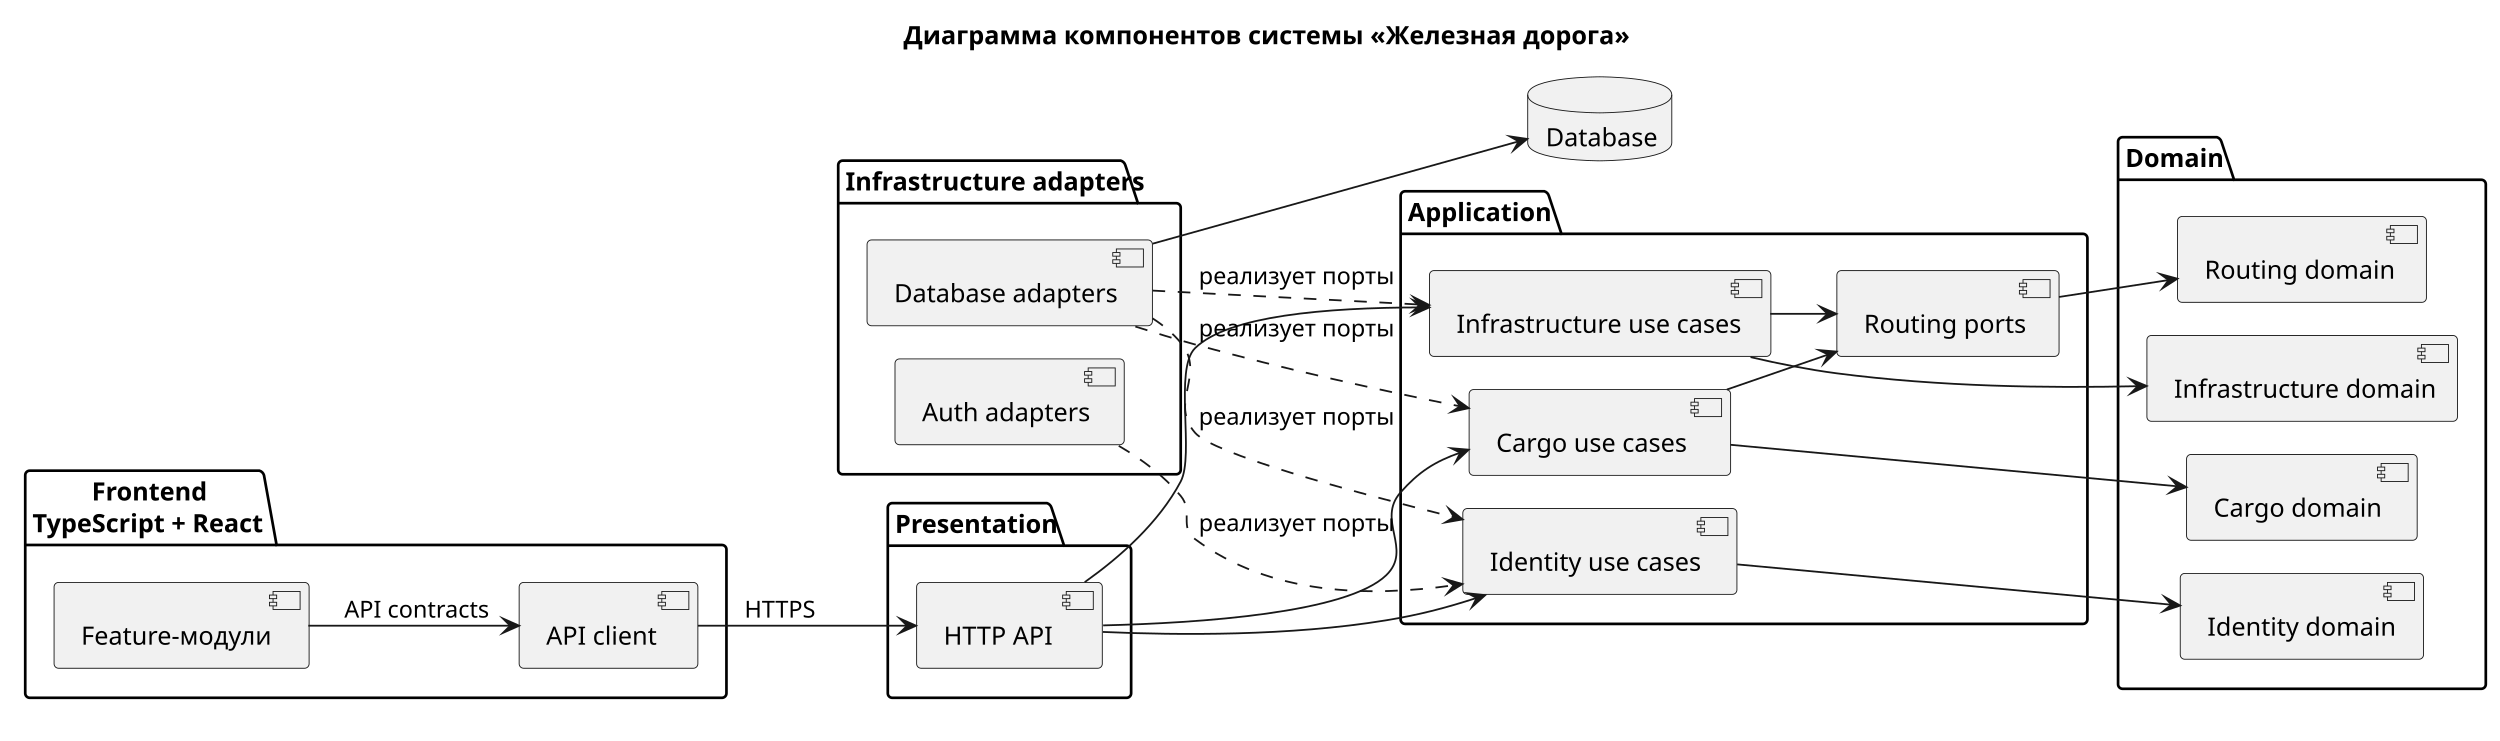
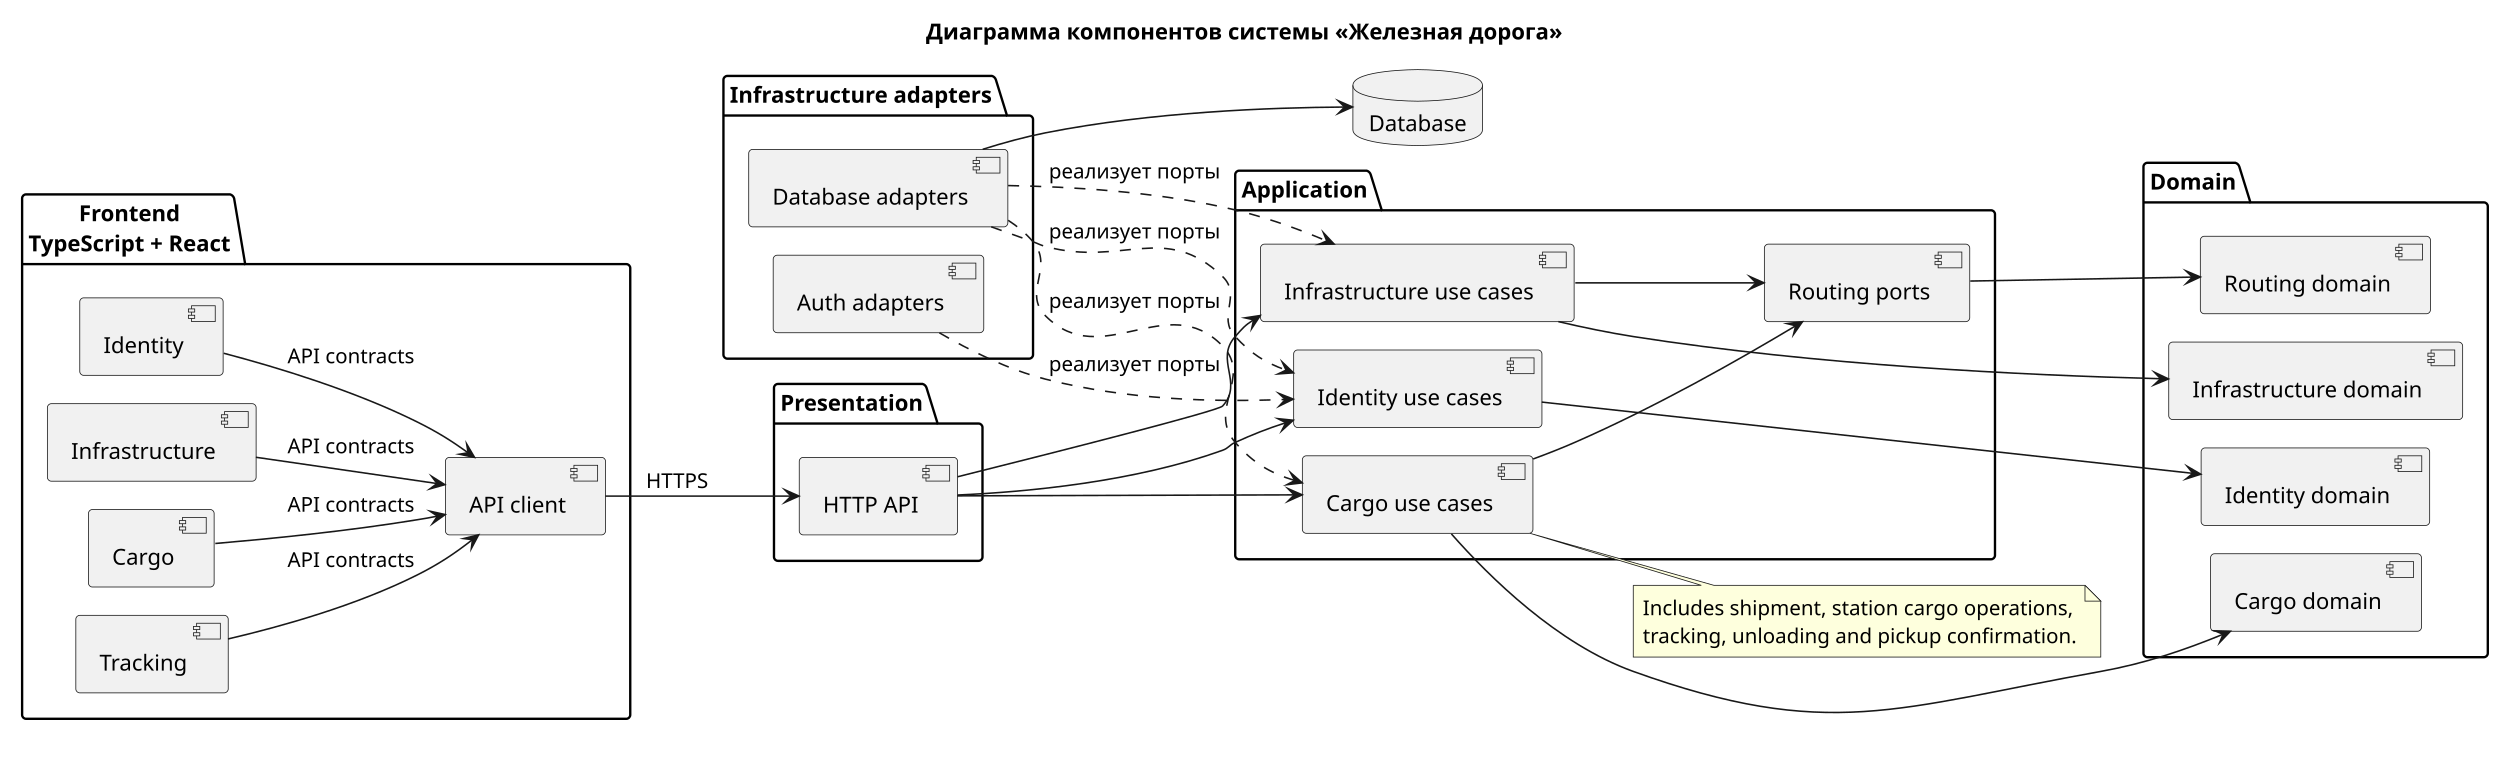
- <svg xmlns="http://www.w3.org/2000/svg" version="1.1" data-diagram-type="DESCRIPTION" style="width:2167px;height:642px;background:#FFFFFF;" width="2167.188px" height="642.188px" viewBox="0 0 2167 642" zoomAndPan="magnify" preserveAspectRatio="none" contentStyleType="text/css">
+ <svg xmlns="http://www.w3.org/2000/svg" version="1.1" data-diagram-type="DESCRIPTION" style="width:2473px;height:748px;background:#FFFFFF;" width="2473.438px" height="748.438px" viewBox="0 0 2473 748" zoomAndPan="magnify" preserveAspectRatio="none" contentStyleType="text/css">
  <defs />
  <g font-family="sans-serif" lengthAdjust="spacing">
    <g class="title" data-source-line="1">
-       <text x="783.138" y="38.333" fill="#000" font-size="21.875" textLength="589.973" font-weight="700">Диаграмма компонентов системы «Железная дорога»</text>
+       <text x="916.022" y="39.009" fill="#000" font-size="21.875" textLength="630.457" font-weight="700">Диаграмма компонентов системы «Железная дорога»</text>
    </g>
    <g class="cluster" data-qualified-name="Frontend.nTypeScript . React" id="ent0001" data-source-line="10">
-       <path d="M25.781,407.983 L224.902,407.983 A5.859,5.859 0 0 1 228.809,411.89 L239.746,472.388 L625.781,472.388 A3.906,3.906 0 0 1 629.688,476.294 L629.688,600.952 A3.906,3.906 0 0 1 625.781,604.858 L25.781,604.858 A3.906,3.906 0 0 1 21.875,600.952 L21.875,411.89 A3.906,3.906 0 0 1 25.781,407.983" style="stroke:#000;stroke-width:2.344;" fill="none" />
-       <line x1="21.875" y1="472.388" x2="239.746" y2="472.388" style="stroke:#000;stroke-width:2.344;" />
-       <text x="79.517" y="433.817" fill="#000" font-size="21.875" textLength="94.774" font-weight="700">Frontend</text>
-       <text x="28.125" y="461.331" fill="#000" font-size="21.875" textLength="197.559" font-weight="700">TypeScript + React</text>
-     </g>
-     <g class="cluster" data-qualified-name="Presentation" id="ent0004" data-source-line="15">
-       <path d="M773.438,436.108 L907.5,436.108 A5.859,5.859 0 0 1 911.406,440.015 L922.343,472.998 L976.563,472.998 A3.906,3.906 0 0 1 980.469,476.904 L980.469,600.952 A3.906,3.906 0 0 1 976.563,604.858 L773.438,604.858 A3.906,3.906 0 0 1 769.531,600.952 L769.531,440.015 A3.906,3.906 0 0 1 773.438,436.108" style="stroke:#000;stroke-width:2.344;" fill="none" />
-       <line x1="769.531" y1="472.998" x2="922.343" y2="472.998" style="stroke:#000;stroke-width:2.344;" />
-       <text x="775.781" y="461.942" fill="#000" font-size="21.875" textLength="132.5" font-weight="700">Presentation</text>
-     </g>
-     <g class="cluster" data-qualified-name="Application" id="ent0006" data-source-line="19">
-       <path d="M1217.969,165.796 L1338.626,165.796 A5.859,5.859 0 0 1 1342.532,169.702 L1353.47,202.686 L1805.469,202.686 A3.906,3.906 0 0 1 1809.375,206.592 L1809.375,536.89 A3.906,3.906 0 0 1 1805.469,540.796 L1217.969,540.796 A3.906,3.906 0 0 1 1214.063,536.89 L1214.063,169.702 A3.906,3.906 0 0 1 1217.969,165.796" style="stroke:#000;stroke-width:2.344;" fill="none" />
-       <line x1="1214.063" y1="202.686" x2="1353.47" y2="202.686" style="stroke:#000;stroke-width:2.344;" />
-       <text x="1220.313" y="191.629" fill="#000" font-size="21.875" textLength="119.095" font-weight="700">Application</text>
-     </g>
-     <g class="cluster" data-qualified-name="Domain" id="ent0011" data-source-line="26">
-       <path d="M1839.844,118.921 L1921.622,118.921 A5.859,5.859 0 0 1 1925.528,122.827 L1936.465,155.811 L2150.781,155.811 A3.906,3.906 0 0 1 2154.688,159.717 L2154.688,593.14 A3.906,3.906 0 0 1 2150.781,597.046 L1839.844,597.046 A3.906,3.906 0 0 1 1835.938,593.14 L1835.938,122.827 A3.906,3.906 0 0 1 1839.844,118.921" style="stroke:#000;stroke-width:2.344;" fill="none" />
-       <line x1="1835.938" y1="155.811" x2="1936.465" y2="155.811" style="stroke:#000;stroke-width:2.344;" />
-       <text x="1842.188" y="144.754" fill="#000" font-size="21.875" textLength="80.215" font-weight="700">Domain</text>
-     </g>
-     <g class="cluster" data-qualified-name="Infrastructure adapters" id="ent0016" data-source-line="33">
-       <path d="M730.469,139.233 L971.513,139.233 A5.859,5.859 0 0 1 975.42,143.14 L986.357,176.123 L1019.531,176.123 A3.906,3.906 0 0 1 1023.438,180.029 L1023.438,407.202 A3.906,3.906 0 0 1 1019.531,411.108 L730.469,411.108 A3.906,3.906 0 0 1 726.563,407.202 L726.563,143.14 A3.906,3.906 0 0 1 730.469,139.233" style="stroke:#000;stroke-width:2.344;" fill="none" />
-       <line x1="726.563" y1="176.123" x2="986.357" y2="176.123" style="stroke:#000;stroke-width:2.344;" />
-       <text x="732.813" y="165.067" fill="#000" font-size="21.875" textLength="239.482" font-weight="700">Infrastructure adapters</text>
-     </g>
-     <g class="entity" data-qualified-name="DB" id="ent0019" data-source-line="38">
-       <path d="M1324.219,82.202 C1324.219,66.577 1386.665,66.577 1386.665,66.577 C1386.665,66.577 1449.11,66.577 1449.11,82.202 L1449.11,123.779 C1449.11,139.404 1386.665,139.404 1386.665,139.404 C1386.665,139.404 1324.219,139.404 1324.219,123.779 L1324.219,82.202" style="stroke:#181818;stroke-width:0.781;" fill="#F1F1F1" />
-       <path d="M1324.219,82.202 C1324.219,97.827 1386.665,97.827 1386.665,97.827 C1386.665,97.827 1449.11,97.827 1449.11,82.202" style="stroke:#181818;stroke-width:0.781;" fill="none" />
-       <text x="1339.844" y="126.785" fill="#000" font-size="21.875" textLength="93.642">Database</text>
-     </g>
-     <g class="entity" data-qualified-name="Frontend.nTypeScript . React.Features" id="ent0002" data-source-line="11">
-       <rect x="46.875" y="504.858" width="221.062" height="74.39" fill="#F1F1F1" style="stroke:#181818;stroke-width:0.781;" rx="3.906" ry="3.906" />
-       <rect x="236.687" y="512.671" width="23.438" height="15.625" fill="#F1F1F1" style="stroke:#181818;stroke-width:0.781;" />
-       <rect x="233.562" y="515.796" width="6.25" height="3.125" fill="#F1F1F1" style="stroke:#181818;stroke-width:0.781;" />
-       <rect x="233.562" y="522.046" width="6.25" height="3.125" fill="#F1F1F1" style="stroke:#181818;stroke-width:0.781;" />
-       <text x="70.313" y="558.817" fill="#000" font-size="21.875" textLength="158.562">Feature-модули</text>
-     </g>
-     <g class="entity" data-qualified-name="Frontend.nTypeScript . React.ApiClient" id="ent0003" data-source-line="12">
-       <rect x="450" y="504.858" width="154.903" height="74.39" fill="#F1F1F1" style="stroke:#181818;stroke-width:0.781;" rx="3.906" ry="3.906" />
-       <rect x="573.653" y="512.671" width="23.438" height="15.625" fill="#F1F1F1" style="stroke:#181818;stroke-width:0.781;" />
-       <rect x="570.528" y="515.796" width="6.25" height="3.125" fill="#F1F1F1" style="stroke:#181818;stroke-width:0.781;" />
-       <rect x="570.528" y="522.046" width="6.25" height="3.125" fill="#F1F1F1" style="stroke:#181818;stroke-width:0.781;" />
-       <text x="473.438" y="558.817" fill="#000" font-size="21.875" textLength="92.403">API client</text>
-     </g>
-     <g class="entity" data-qualified-name="Presentation.HttpApi" id="ent0005" data-source-line="16">
-       <rect x="794.531" y="504.858" width="160.948" height="74.39" fill="#F1F1F1" style="stroke:#181818;stroke-width:0.781;" rx="3.906" ry="3.906" />
-       <rect x="924.229" y="512.671" width="23.438" height="15.625" fill="#F1F1F1" style="stroke:#181818;stroke-width:0.781;" />
-       <rect x="921.104" y="515.796" width="6.25" height="3.125" fill="#F1F1F1" style="stroke:#181818;stroke-width:0.781;" />
-       <rect x="921.104" y="522.046" width="6.25" height="3.125" fill="#F1F1F1" style="stroke:#181818;stroke-width:0.781;" />
-       <text x="817.969" y="558.817" fill="#000" font-size="21.875" textLength="98.448">HTTP API</text>
-     </g>
-     <g class="entity" data-qualified-name="Application.IdentityApp" id="ent0007" data-source-line="20">
-       <rect x="1267.969" y="440.796" width="237.596" height="74.39" fill="#F1F1F1" style="stroke:#181818;stroke-width:0.781;" rx="3.906" ry="3.906" />
-       <rect x="1474.315" y="448.608" width="23.438" height="15.625" fill="#F1F1F1" style="stroke:#181818;stroke-width:0.781;" />
-       <rect x="1471.19" y="451.733" width="6.25" height="3.125" fill="#F1F1F1" style="stroke:#181818;stroke-width:0.781;" />
-       <rect x="1471.19" y="457.983" width="6.25" height="3.125" fill="#F1F1F1" style="stroke:#181818;stroke-width:0.781;" />
-       <text x="1291.406" y="494.754" fill="#000" font-size="21.875" textLength="175.096">Identity use cases</text>
-     </g>
-     <g class="entity" data-qualified-name="Application.InfrastructureApp" id="ent0008" data-source-line="21">
-       <rect x="1239.063" y="234.546" width="295.937" height="74.39" fill="#F1F1F1" style="stroke:#181818;stroke-width:0.781;" rx="3.906" ry="3.906" />
-       <rect x="1503.749" y="242.358" width="23.438" height="15.625" fill="#F1F1F1" style="stroke:#181818;stroke-width:0.781;" />
-       <rect x="1500.624" y="245.483" width="6.25" height="3.125" fill="#F1F1F1" style="stroke:#181818;stroke-width:0.781;" />
-       <rect x="1500.624" y="251.733" width="6.25" height="3.125" fill="#F1F1F1" style="stroke:#181818;stroke-width:0.781;" />
-       <text x="1262.5" y="288.504" fill="#000" font-size="21.875" textLength="233.437">Infrastructure use cases</text>
-     </g>
-     <g class="entity" data-qualified-name="Application.CargoApp" id="ent0009" data-source-line="22">
-       <rect x="1273.438" y="337.671" width="226.648" height="74.39" fill="#F1F1F1" style="stroke:#181818;stroke-width:0.781;" rx="3.906" ry="3.906" />
-       <rect x="1468.835" y="345.483" width="23.438" height="15.625" fill="#F1F1F1" style="stroke:#181818;stroke-width:0.781;" />
-       <rect x="1465.71" y="348.608" width="6.25" height="3.125" fill="#F1F1F1" style="stroke:#181818;stroke-width:0.781;" />
-       <rect x="1465.71" y="354.858" width="6.25" height="3.125" fill="#F1F1F1" style="stroke:#181818;stroke-width:0.781;" />
-       <text x="1296.875" y="391.629" fill="#000" font-size="21.875" textLength="164.148">Cargo use cases</text>
-     </g>
-     <g class="entity" data-qualified-name="Application.RoutingPorts" id="ent0010" data-source-line="23">
-       <rect x="1592.188" y="234.546" width="192.607" height="74.39" fill="#F1F1F1" style="stroke:#181818;stroke-width:0.781;" rx="3.906" ry="3.906" />
-       <rect x="1753.545" y="242.358" width="23.438" height="15.625" fill="#F1F1F1" style="stroke:#181818;stroke-width:0.781;" />
-       <rect x="1750.42" y="245.483" width="6.25" height="3.125" fill="#F1F1F1" style="stroke:#181818;stroke-width:0.781;" />
-       <rect x="1750.42" y="251.733" width="6.25" height="3.125" fill="#F1F1F1" style="stroke:#181818;stroke-width:0.781;" />
-       <text x="1615.625" y="288.504" fill="#000" font-size="21.875" textLength="130.107">Routing ports</text>
-     </g>
-     <g class="entity" data-qualified-name="Domain.IdentityDomain" id="ent0012" data-source-line="27">
-       <rect x="1889.844" y="497.046" width="210.851" height="74.39" fill="#F1F1F1" style="stroke:#181818;stroke-width:0.781;" rx="3.906" ry="3.906" />
-       <rect x="2069.444" y="504.858" width="23.438" height="15.625" fill="#F1F1F1" style="stroke:#181818;stroke-width:0.781;" />
-       <rect x="2066.319" y="507.983" width="6.25" height="3.125" fill="#F1F1F1" style="stroke:#181818;stroke-width:0.781;" />
-       <rect x="2066.319" y="514.233" width="6.25" height="3.125" fill="#F1F1F1" style="stroke:#181818;stroke-width:0.781;" />
-       <text x="1913.281" y="551.004" fill="#000" font-size="21.875" textLength="148.351">Identity domain</text>
-     </g>
-     <g class="entity" data-qualified-name="Domain.InfrastructureDomain" id="ent0013" data-source-line="28">
-       <rect x="1860.938" y="290.796" width="269.191" height="74.39" fill="#F1F1F1" style="stroke:#181818;stroke-width:0.781;" rx="3.906" ry="3.906" />
-       <rect x="2098.878" y="298.608" width="23.438" height="15.625" fill="#F1F1F1" style="stroke:#181818;stroke-width:0.781;" />
-       <rect x="2095.753" y="301.733" width="6.25" height="3.125" fill="#F1F1F1" style="stroke:#181818;stroke-width:0.781;" />
-       <rect x="2095.753" y="307.983" width="6.25" height="3.125" fill="#F1F1F1" style="stroke:#181818;stroke-width:0.781;" />
-       <text x="1884.375" y="344.754" fill="#000" font-size="21.875" textLength="206.691">Infrastructure domain</text>
-     </g>
-     <g class="entity" data-qualified-name="Domain.RoutingDomain" id="ent0014" data-source-line="29">
-       <rect x="1887.5" y="187.671" width="215.721" height="74.39" fill="#F1F1F1" style="stroke:#181818;stroke-width:0.781;" rx="3.906" ry="3.906" />
-       <rect x="2071.971" y="195.483" width="23.438" height="15.625" fill="#F1F1F1" style="stroke:#181818;stroke-width:0.781;" />
-       <rect x="2068.846" y="198.608" width="6.25" height="3.125" fill="#F1F1F1" style="stroke:#181818;stroke-width:0.781;" />
-       <rect x="2068.846" y="204.858" width="6.25" height="3.125" fill="#F1F1F1" style="stroke:#181818;stroke-width:0.781;" />
-       <text x="1910.938" y="241.629" fill="#000" font-size="21.875" textLength="153.221">Routing domain</text>
-     </g>
-     <g class="entity" data-qualified-name="Domain.CargoDomain" id="ent0015" data-source-line="30">
-       <rect x="1895.313" y="393.921" width="199.902" height="74.39" fill="#F1F1F1" style="stroke:#181818;stroke-width:0.781;" rx="3.906" ry="3.906" />
-       <rect x="2063.965" y="401.733" width="23.438" height="15.625" fill="#F1F1F1" style="stroke:#181818;stroke-width:0.781;" />
-       <rect x="2060.84" y="404.858" width="6.25" height="3.125" fill="#F1F1F1" style="stroke:#181818;stroke-width:0.781;" />
-       <rect x="2060.84" y="411.108" width="6.25" height="3.125" fill="#F1F1F1" style="stroke:#181818;stroke-width:0.781;" />
-       <text x="1918.75" y="447.879" fill="#000" font-size="21.875" textLength="137.402">Cargo domain</text>
-     </g>
-     <g class="entity" data-qualified-name="Infrastructure adapters.DatabaseAdapters" id="ent0017" data-source-line="34">
-       <rect x="751.563" y="207.983" width="247.348" height="74.39" fill="#F1F1F1" style="stroke:#181818;stroke-width:0.781;" rx="3.906" ry="3.906" />
-       <rect x="967.661" y="215.796" width="23.438" height="15.625" fill="#F1F1F1" style="stroke:#181818;stroke-width:0.781;" />
-       <rect x="964.536" y="218.921" width="6.25" height="3.125" fill="#F1F1F1" style="stroke:#181818;stroke-width:0.781;" />
-       <rect x="964.536" y="225.171" width="6.25" height="3.125" fill="#F1F1F1" style="stroke:#181818;stroke-width:0.781;" />
-       <text x="775" y="261.942" fill="#000" font-size="21.875" textLength="184.848">Database adapters</text>
-     </g>
-     <g class="entity" data-qualified-name="Infrastructure adapters.AuthAdapters" id="ent0018" data-source-line="35">
-       <rect x="775.781" y="311.108" width="198.706" height="74.39" fill="#F1F1F1" style="stroke:#181818;stroke-width:0.781;" rx="3.906" ry="3.906" />
-       <rect x="943.237" y="318.921" width="23.438" height="15.625" fill="#F1F1F1" style="stroke:#181818;stroke-width:0.781;" />
-       <rect x="940.112" y="322.046" width="6.25" height="3.125" fill="#F1F1F1" style="stroke:#181818;stroke-width:0.781;" />
-       <rect x="940.112" y="328.296" width="6.25" height="3.125" fill="#F1F1F1" style="stroke:#181818;stroke-width:0.781;" />
-       <text x="799.219" y="365.067" fill="#000" font-size="21.875" textLength="136.206">Auth adapters</text>
-     </g>
-     <g class="link" data-entity-1="ent0002" data-entity-2="ent0003" id="lnk20" data-link-type="dependency">
-       <polygon points="449.987,542.358,435.924,536.108,442.174,542.358,435.924,548.608,449.987,542.358" fill="#181818" style="stroke:#181818;stroke-width:1.563;stroke-linejoin:miter;stroke-miterlimit:10;" />
-       <path d="M267.272,542.358 C326.062,542.358 389.409,542.358 442.174,542.358" style="stroke:#181818;stroke-width:1.563;" fill="none" />
-       <text x="298.438" y="535.32" fill="#000" font-size="20.313" textLength="120.794">API contracts</text>
-     </g>
-     <g class="link" data-entity-1="ent0003" data-entity-2="ent0005" id="lnk21" data-link-type="dependency">
-       <polygon points="794.006,542.358,779.943,536.108,786.193,542.358,779.943,548.608,794.006,542.358" fill="#181818" style="stroke:#181818;stroke-width:1.563;stroke-linejoin:miter;stroke-miterlimit:10;" />
-       <path d="M604.942,542.358 C661.022,542.358 729.325,542.358 786.193,542.358" style="stroke:#181818;stroke-width:1.563;" fill="none" />
-       <text x="645.313" y="535.32" fill="#000" font-size="20.313" textLength="66.581">HTTPS</text>
-     </g>
-     <g class="link" data-entity-1="ent0005" data-entity-2="ent0007" id="lnk22" data-link-type="dependency">
-       <polygon points="1287.404,515.863,1272.099,514.255,1279.972,518.273,1275.955,526.146,1287.404,515.863" fill="#181818" style="stroke:#181818;stroke-width:1.563;stroke-linejoin:miter;stroke-miterlimit:10;" />
-       <path d="M955.954,547.764 C1022.118,550.707 1118.605,551.366 1201.563,537.671 C1229.987,532.979 1252.602,527.148 1279.972,518.273" style="stroke:#181818;stroke-width:1.563;" fill="none" />
-     </g>
-     <g class="link" data-entity-1="ent0005" data-entity-2="ent0008" id="lnk23" data-link-type="dependency">
-       <polygon points="1238.944,266.437,1224.865,260.223,1231.131,266.457,1224.897,272.723,1238.944,266.437" fill="#181818" style="stroke:#181818;stroke-width:1.563;stroke-linejoin:miter;stroke-miterlimit:10;" />
-       <path d="M940.21,504.613 C970.64,483.053 1004.489,453.169 1023.438,417.358 C1035.525,394.515 1017.455,319.798 1035.938,301.733 C1064.657,273.663 1148.794,266.668 1231.131,266.457" style="stroke:#181818;stroke-width:1.563;" fill="none" />
-     </g>
-     <g class="link" data-entity-1="ent0005" data-entity-2="ent0009" id="lnk24" data-link-type="dependency">
-       <polygon points="1273.098,389.78,1257.762,388.503,1265.72,392.35,1261.874,400.308,1273.098,389.78" fill="#181818" style="stroke:#181818;stroke-width:1.563;stroke-linejoin:miter;stroke-miterlimit:10;" />
-       <path d="M956.2,542.088 C1040.969,540.043 1167.514,531.375 1201.563,498.608 C1224.925,476.125 1192.558,451 1214.063,426.733 C1229.597,409.204 1243.473,400.099 1265.72,392.35" style="stroke:#181818;stroke-width:1.563;" fill="none" />
-     </g>
-     <g class="link" data-entity-1="ent0007" data-entity-2="ent0012" id="lnk25" data-link-type="dependency">
-       <polygon points="1889.747,524.884,1876.323,517.36,1881.968,524.161,1875.167,529.806,1889.747,524.884" fill="#181818" style="stroke:#181818;stroke-width:1.563;stroke-linejoin:miter;stroke-miterlimit:10;" />
-       <path d="M1505.74,489.208 C1617.161,499.56 1775.21,514.243 1881.968,524.161" style="stroke:#181818;stroke-width:1.563;" fill="none" />
-     </g>
-     <g class="link" data-entity-1="ent0008" data-entity-2="ent0013" id="lnk26" data-link-type="dependency">
-       <polygon points="1860.712,334.577,1846.513,328.643,1852.901,334.752,1846.793,341.14,1860.712,334.577" fill="#181818" style="stroke:#181818;stroke-width:1.563;stroke-linejoin:miter;stroke-miterlimit:10;" />
-       <path d="M1517.381,309.56 C1542.019,315.33 1567.747,320.421 1592.188,323.608 C1681.199,335.216 1774.437,336.509 1852.901,334.752" style="stroke:#181818;stroke-width:1.563;" fill="none" />
-     </g>
-     <g class="link" data-entity-1="ent0008" data-entity-2="ent0010" id="lnk27" data-link-type="dependency">
-       <polygon points="1591.801,272.046,1577.739,265.796,1583.989,272.046,1577.739,278.296,1591.801,272.046" fill="#181818" style="stroke:#181818;stroke-width:1.563;stroke-linejoin:miter;stroke-miterlimit:10;" />
-       <path d="M1534.44,272.046 C1553.935,272.046 1565.686,272.046 1583.989,272.046" style="stroke:#181818;stroke-width:1.563;" fill="none" />
-     </g>
-     <g class="link" data-entity-1="ent0009" data-entity-2="ent0015" id="lnk28" data-link-type="dependency">
-       <polygon points="1895.166,422.262,1881.742,414.738,1887.387,421.539,1880.586,427.185,1895.166,422.262" fill="#181818" style="stroke:#181818;stroke-width:1.563;stroke-linejoin:miter;stroke-miterlimit:10;" />
-       <path d="M1500.039,385.554 C1613.31,396.077 1779.092,411.478 1887.387,421.539" style="stroke:#181818;stroke-width:1.563;" fill="none" />
-     </g>
-     <g class="link" data-entity-1="ent0009" data-entity-2="ent0010" id="lnk29" data-link-type="dependency">
-       <polygon points="1592.017,304.77,1576.685,303.455,1584.633,307.321,1580.767,315.27,1592.017,304.77" fill="#181818" style="stroke:#181818;stroke-width:1.563;stroke-linejoin:miter;stroke-miterlimit:10;" />
-       <path d="M1496.868,337.649 C1528.034,326.879 1554.375,317.777 1584.633,307.321" style="stroke:#181818;stroke-width:1.563;" fill="none" />
-     </g>
-     <g class="link" data-entity-1="ent0010" data-entity-2="ent0014" id="lnk30" data-link-type="dependency">
-       <polygon points="1887.392,241.576,1872.542,237.542,1879.671,242.767,1874.447,249.896,1887.392,241.576" fill="#181818" style="stroke:#181818;stroke-width:1.563;stroke-linejoin:miter;stroke-miterlimit:10;" />
-       <path d="M1784.752,257.407 C1817.319,252.384 1846.256,247.921 1879.671,242.767" style="stroke:#181818;stroke-width:1.563;" fill="none" />
-     </g>
-     <g class="link" data-entity-1="ent0017" data-entity-2="ent0007" id="lnk31" data-link-type="dependency">
-       <polygon points="1267.87,450.233,1255.747,440.753,1260.291,448.335,1252.71,452.879,1267.87,450.233" fill="#181818" style="stroke:#181818;stroke-width:1.563;stroke-linejoin:miter;stroke-miterlimit:10;" />
-       <path d="M999,275.944 C1008.157,281.787 1016.507,288.75 1023.438,297.046 C1045.981,324.033 1012.72,348.761 1035.938,375.171 C1051.85,393.272 1165.151,424.504 1260.291,448.335" style="stroke:#181818;stroke-width:1.563;stroke-dasharray:10.938,10.938;" fill="none" />
-       <text x="1039.063" y="368.132" fill="#000" font-size="20.313" textLength="160.298">реализует порты</text>
-     </g>
-     <g class="link" data-entity-1="ent0017" data-entity-2="ent0008" id="lnk32" data-link-type="dependency">
-       <polygon points="1238.873,264.406,1225.155,257.431,1231.071,263.998,1224.503,269.914,1238.873,264.406" fill="#181818" style="stroke:#181818;stroke-width:1.563;stroke-linejoin:miter;stroke-miterlimit:10;" />
-       <path d="M999.031,251.88 C1071.191,255.648 1155.124,260.032 1231.071,263.998" style="stroke:#181818;stroke-width:1.563;stroke-dasharray:10.938,10.938;" fill="none" />
-       <text x="1039.063" y="246.257" fill="#000" font-size="20.313" textLength="160.298">реализует порты</text>
-     </g>
-     <g class="link" data-entity-1="ent0017" data-entity-2="ent0009" id="lnk33" data-link-type="dependency">
-       <polygon points="1273.147,353.759,1260.604,344.843,1265.49,352.209,1258.124,357.095,1273.147,353.759" fill="#181818" style="stroke:#181818;stroke-width:1.563;stroke-linejoin:miter;stroke-miterlimit:10;" />
-       <path d="M984.108,283.049 C1001.349,288.574 1019.066,293.961 1035.938,298.608 C1114.477,320.242 1196.62,338.268 1265.49,352.209" style="stroke:#181818;stroke-width:1.563;stroke-dasharray:10.938,10.938;" fill="none" />
-       <text x="1039.063" y="291.57" fill="#000" font-size="20.313" textLength="160.298">реализует порты</text>
-     </g>
-     <g class="link" data-entity-1="ent0018" data-entity-2="ent0007" id="lnk34" data-link-type="dependency">
-       <polygon points="1267.64,506.234,1252.841,502.015,1259.905,507.328,1254.592,514.392,1267.64,506.234" fill="#181818" style="stroke:#181818;stroke-width:1.563;stroke-linejoin:miter;stroke-miterlimit:10;" />
-       <path d="M969.764,386.477 C989.594,398.011 1008.906,412.381 1023.438,429.858 C1034.669,443.367 1021.848,456.864 1035.938,467.358 C1101.246,516.002 1186.36,517.728 1259.905,507.328" style="stroke:#181818;stroke-width:1.563;stroke-dasharray:10.938,10.938;" fill="none" />
-       <text x="1039.063" y="460.32" fill="#000" font-size="20.313" textLength="160.298">реализует порты</text>
-     </g>
-     <g class="link" data-entity-1="ent0017" data-entity-2="ent0019" id="lnk35" data-link-type="dependency">
-       <polygon points="1323.86,120.432,1308.634,118.199,1316.336,122.536,1312,130.238,1323.86,120.432" fill="#181818" style="stroke:#181818;stroke-width:1.563;stroke-linejoin:miter;stroke-miterlimit:10;" />
-       <path d="M999.031,211.245 C1101.612,182.566 1236.229,144.931 1316.336,122.536" style="stroke:#181818;stroke-width:1.563;" fill="none" />
+       <path d="M25.781,192.294 L227.674,192.294 A5.859,5.859 0 0 1 231.58,196.2 L242.518,261.256 L619.531,261.256 A3.906,3.906 0 0 1 623.438,265.162 L623.438,707.137 A3.906,3.906 0 0 1 619.531,711.044 L25.781,711.044 A3.906,3.906 0 0 1 21.875,707.137 L21.875,196.2 A3.906,3.906 0 0 1 25.781,192.294" style="stroke:#000;stroke-width:2.344;" fill="none" />
+       <line x1="21.875" y1="261.256" x2="242.518" y2="261.256" style="stroke:#000;stroke-width:2.344;" />
+       <text x="78.044" y="218.803" fill="#000" font-size="21.875" textLength="100.493" font-weight="700">Frontend</text>
+       <text x="28.125" y="248.597" fill="#000" font-size="21.875" textLength="200.33" font-weight="700">TypeScript + React</text>
+     </g>
+     <g class="cluster" data-qualified-name="Presentation" id="ent0007" data-source-line="18">
+       <path d="M769.531,379.794 L912.646,379.794 A5.859,5.859 0 0 1 916.553,383.7 L927.49,418.962 L967.969,418.962 A3.906,3.906 0 0 1 971.875,422.868 L971.875,550.887 A3.906,3.906 0 0 1 967.969,554.794 L769.531,554.794 A3.906,3.906 0 0 1 765.625,550.887 L765.625,383.7 A3.906,3.906 0 0 1 769.531,379.794" style="stroke:#000;stroke-width:2.344;" fill="none" />
+       <line x1="765.625" y1="418.962" x2="927.49" y2="418.962" style="stroke:#000;stroke-width:2.344;" />
+       <text x="771.875" y="406.303" fill="#000" font-size="21.875" textLength="141.553" font-weight="700">Presentation</text>
+     </g>
+     <g class="cluster" data-qualified-name="Application" id="ent0009" data-source-line="22">
+       <path d="M1225.781,168.856 L1352.009,168.856 A5.859,5.859 0 0 1 1355.915,172.762 L1366.853,208.025 L1969.531,208.025 A3.906,3.906 0 0 1 1973.438,211.931 L1973.438,549.325 A3.906,3.906 0 0 1 1969.531,553.231 L1225.781,553.231 A3.906,3.906 0 0 1 1221.875,549.325 L1221.875,172.762 A3.906,3.906 0 0 1 1225.781,168.856" style="stroke:#000;stroke-width:2.344;" fill="none" />
+       <line x1="1221.875" y1="208.025" x2="1366.853" y2="208.025" style="stroke:#000;stroke-width:2.344;" />
+       <text x="1228.125" y="195.365" fill="#000" font-size="21.875" textLength="124.665" font-weight="700">Application</text>
+     </g>
+     <g class="cluster" data-qualified-name="Domain" id="ent0014" data-source-line="29">
+       <path d="M2124.219,161.044 L2211.247,161.044 A5.859,5.859 0 0 1 2215.153,164.95 L2226.09,200.212 L2457.031,200.212 A3.906,3.906 0 0 1 2460.938,204.118 L2460.938,646.2 A3.906,3.906 0 0 1 2457.031,650.106 L2124.219,650.106 A3.906,3.906 0 0 1 2120.313,646.2 L2120.313,164.95 A3.906,3.906 0 0 1 2124.219,161.044" style="stroke:#000;stroke-width:2.344;" fill="none" />
+       <line x1="2120.313" y1="200.212" x2="2226.09" y2="200.212" style="stroke:#000;stroke-width:2.344;" />
+       <text x="2126.563" y="187.553" fill="#000" font-size="21.875" textLength="85.465" font-weight="700">Domain</text>
+     </g>
+     <g class="cluster" data-qualified-name="Infrastructure adapters" id="ent0019" data-source-line="36">
+       <path d="M719.531,75.106 L981.252,75.106 A5.859,5.859 0 0 1 985.158,79.012 L996.096,114.275 L1017.969,114.275 A3.906,3.906 0 0 1 1021.875,118.181 L1021.875,350.887 A3.906,3.906 0 0 1 1017.969,354.794 L719.531,354.794 A3.906,3.906 0 0 1 715.625,350.887 L715.625,79.012 A3.906,3.906 0 0 1 719.531,75.106" style="stroke:#000;stroke-width:2.344;" fill="none" />
+       <line x1="715.625" y1="114.275" x2="996.096" y2="114.275" style="stroke:#000;stroke-width:2.344;" />
+       <text x="721.875" y="101.615" fill="#000" font-size="21.875" textLength="260.158" font-weight="700">Infrastructure adapters</text>
+     </g>
+     <g class="entity" data-qualified-name="DB" id="ent0022" data-source-line="41">
+       <path d="M1338.281,84.481 C1338.281,68.856 1402.381,68.856 1402.381,68.856 C1402.381,68.856 1466.481,68.856 1466.481,84.481 L1466.481,128.337 C1466.481,143.962 1402.381,143.962 1402.381,143.962 C1402.381,143.962 1338.281,143.962 1338.281,128.337 L1338.281,84.481" style="stroke:#181818;stroke-width:0.781;" fill="#F1F1F1" />
+       <path d="M1338.281,84.481 C1338.281,100.106 1402.381,100.106 1402.381,100.106 C1402.381,100.106 1466.481,100.106 1466.481,84.481" style="stroke:#181818;stroke-width:0.781;" fill="none" />
+       <text x="1353.906" y="129.74" fill="#000" font-size="21.875" textLength="96.95">Database</text>
+     </g>
+     <g class="entity" data-qualified-name="GMN42" id="ent0043" data-source-line="64">
+       <path d="M1615.625,579.012 L1615.625,649.969 A0,0 0 0 0 1615.625,649.969 L2078.088,649.969 A0,0 0 0 0 2078.088,649.969 L2078.088,594.637 L2062.463,579.012 L1695.412,579.012 L1513.23,527.488 L1682.912,579.012 L1615.625,579.012 A0,0 0 0 0 1615.625,579.012" style="stroke:#181818;stroke-width:0.781;" fill="#FEFFDD" />
+       <path d="M2062.463,579.012 L2062.463,594.637 L2078.088,594.637 L2062.463,579.012" style="stroke:#181818;stroke-width:0.781;" fill="#FEFFDD" />
+       <text x="1625" y="608.539" fill="#000" font-size="20.313" textLength="426.38">Includes shipment, station cargo operations,</text>
+       <text x="1625" y="636.205" fill="#000" font-size="20.313" textLength="429.65">tracking, unloading and pickup confirmation.</text>
+     </g>
+     <g class="entity" data-qualified-name="Frontend.nTypeScript . React.IdentityFeature" id="ent0002" data-source-line="11">
+       <rect x="78.906" y="294.637" width="141.818" height="76.669" fill="#F1F1F1" style="stroke:#181818;stroke-width:0.781;" rx="3.906" ry="3.906" />
+       <rect x="189.475" y="302.45" width="23.438" height="15.625" fill="#F1F1F1" style="stroke:#181818;stroke-width:0.781;" />
+       <rect x="186.35" y="305.575" width="6.25" height="3.125" fill="#F1F1F1" style="stroke:#181818;stroke-width:0.781;" />
+       <rect x="186.35" y="311.825" width="6.25" height="3.125" fill="#F1F1F1" style="stroke:#181818;stroke-width:0.781;" />
+       <text x="102.344" y="349.272" fill="#000" font-size="21.875" textLength="79.318">Identity</text>
+     </g>
+     <g class="entity" data-qualified-name="Frontend.nTypeScript . React.InfrastructureFeature" id="ent0003" data-source-line="12">
+       <rect x="46.875" y="399.325" width="206.481" height="76.669" fill="#F1F1F1" style="stroke:#181818;stroke-width:0.781;" rx="3.906" ry="3.906" />
+       <rect x="222.106" y="407.137" width="23.438" height="15.625" fill="#F1F1F1" style="stroke:#181818;stroke-width:0.781;" />
+       <rect x="218.981" y="410.262" width="6.25" height="3.125" fill="#F1F1F1" style="stroke:#181818;stroke-width:0.781;" />
+       <rect x="218.981" y="416.512" width="6.25" height="3.125" fill="#F1F1F1" style="stroke:#181818;stroke-width:0.781;" />
+       <text x="70.313" y="453.959" fill="#000" font-size="21.875" textLength="143.981">Infrastructure</text>
+     </g>
+     <g class="entity" data-qualified-name="Frontend.nTypeScript . React.CargoFeature" id="ent0004" data-source-line="13">
+       <rect x="87.5" y="504.012" width="124.319" height="76.669" fill="#F1F1F1" style="stroke:#181818;stroke-width:0.781;" rx="3.906" ry="3.906" />
+       <rect x="180.569" y="511.825" width="23.438" height="15.625" fill="#F1F1F1" style="stroke:#181818;stroke-width:0.781;" />
+       <rect x="177.444" y="514.95" width="6.25" height="3.125" fill="#F1F1F1" style="stroke:#181818;stroke-width:0.781;" />
+       <rect x="177.444" y="521.2" width="6.25" height="3.125" fill="#F1F1F1" style="stroke:#181818;stroke-width:0.781;" />
+       <text x="110.938" y="558.647" fill="#000" font-size="21.875" textLength="61.819">Cargo</text>
+     </g>
+     <g class="entity" data-qualified-name="Frontend.nTypeScript . React.TrackingFeature" id="ent0005" data-source-line="14">
+       <rect x="75" y="608.7" width="150.765" height="76.669" fill="#F1F1F1" style="stroke:#181818;stroke-width:0.781;" rx="3.906" ry="3.906" />
+       <rect x="194.515" y="616.512" width="23.438" height="15.625" fill="#F1F1F1" style="stroke:#181818;stroke-width:0.781;" />
+       <rect x="191.39" y="619.637" width="6.25" height="3.125" fill="#F1F1F1" style="stroke:#181818;stroke-width:0.781;" />
+       <rect x="191.39" y="625.887" width="6.25" height="3.125" fill="#F1F1F1" style="stroke:#181818;stroke-width:0.781;" />
+       <text x="98.438" y="663.334" fill="#000" font-size="21.875" textLength="88.265">Tracking</text>
+     </g>
+     <g class="entity" data-qualified-name="Frontend.nTypeScript . React.ApiClient" id="ent0006" data-source-line="15">
+       <rect x="440.625" y="452.45" width="158.356" height="76.669" fill="#F1F1F1" style="stroke:#181818;stroke-width:0.781;" rx="3.906" ry="3.906" />
+       <rect x="567.731" y="460.262" width="23.438" height="15.625" fill="#F1F1F1" style="stroke:#181818;stroke-width:0.781;" />
+       <rect x="564.606" y="463.387" width="6.25" height="3.125" fill="#F1F1F1" style="stroke:#181818;stroke-width:0.781;" />
+       <rect x="564.606" y="469.637" width="6.25" height="3.125" fill="#F1F1F1" style="stroke:#181818;stroke-width:0.781;" />
+       <text x="464.063" y="507.084" fill="#000" font-size="21.875" textLength="95.856">API client</text>
+     </g>
+     <g class="entity" data-qualified-name="Presentation.HttpApi" id="ent0008" data-source-line="19">
+       <rect x="790.625" y="452.45" width="156.584" height="76.669" fill="#F1F1F1" style="stroke:#181818;stroke-width:0.781;" rx="3.906" ry="3.906" />
+       <rect x="915.959" y="460.262" width="23.438" height="15.625" fill="#F1F1F1" style="stroke:#181818;stroke-width:0.781;" />
+       <rect x="912.834" y="463.387" width="6.25" height="3.125" fill="#F1F1F1" style="stroke:#181818;stroke-width:0.781;" />
+       <rect x="912.834" y="469.637" width="6.25" height="3.125" fill="#F1F1F1" style="stroke:#181818;stroke-width:0.781;" />
+       <text x="814.063" y="507.084" fill="#000" font-size="21.875" textLength="94.084">HTTP API</text>
+     </g>
+     <g class="entity" data-qualified-name="Application.IdentityApp" id="ent0010" data-source-line="23">
+       <rect x="1279.688" y="346.2" width="245.593" height="76.669" fill="#F1F1F1" style="stroke:#181818;stroke-width:0.781;" rx="3.906" ry="3.906" />
+       <rect x="1494.031" y="354.012" width="23.438" height="15.625" fill="#F1F1F1" style="stroke:#181818;stroke-width:0.781;" />
+       <rect x="1490.906" y="357.137" width="6.25" height="3.125" fill="#F1F1F1" style="stroke:#181818;stroke-width:0.781;" />
+       <rect x="1490.906" y="363.387" width="6.25" height="3.125" fill="#F1F1F1" style="stroke:#181818;stroke-width:0.781;" />
+       <text x="1303.125" y="400.834" fill="#000" font-size="21.875" textLength="183.093">Identity use cases</text>
+     </g>
+     <g class="entity" data-qualified-name="Application.InfrastructureApp" id="ent0011" data-source-line="24">
+       <rect x="1246.875" y="241.512" width="310.255" height="76.669" fill="#F1F1F1" style="stroke:#181818;stroke-width:0.781;" rx="3.906" ry="3.906" />
+       <rect x="1525.88" y="249.325" width="23.438" height="15.625" fill="#F1F1F1" style="stroke:#181818;stroke-width:0.781;" />
+       <rect x="1522.755" y="252.45" width="6.25" height="3.125" fill="#F1F1F1" style="stroke:#181818;stroke-width:0.781;" />
+       <rect x="1522.755" y="258.7" width="6.25" height="3.125" fill="#F1F1F1" style="stroke:#181818;stroke-width:0.781;" />
+       <text x="1270.313" y="296.147" fill="#000" font-size="21.875" textLength="247.755">Infrastructure use cases</text>
+     </g>
+     <g class="entity" data-qualified-name="Application.CargoApp" id="ent0012" data-source-line="25">
+       <rect x="1288.281" y="450.887" width="228.093" height="76.669" fill="#F1F1F1" style="stroke:#181818;stroke-width:0.781;" rx="3.906" ry="3.906" />
+       <rect x="1485.124" y="458.7" width="23.438" height="15.625" fill="#F1F1F1" style="stroke:#181818;stroke-width:0.781;" />
+       <rect x="1481.999" y="461.825" width="6.25" height="3.125" fill="#F1F1F1" style="stroke:#181818;stroke-width:0.781;" />
+       <rect x="1481.999" y="468.075" width="6.25" height="3.125" fill="#F1F1F1" style="stroke:#181818;stroke-width:0.781;" />
+       <text x="1311.719" y="505.522" fill="#000" font-size="21.875" textLength="165.593">Cargo use cases</text>
+     </g>
+     <g class="entity" data-qualified-name="Application.RoutingPorts" id="ent0013" data-source-line="26">
+       <rect x="1745.313" y="241.512" width="203.156" height="76.669" fill="#F1F1F1" style="stroke:#181818;stroke-width:0.781;" rx="3.906" ry="3.906" />
+       <rect x="1917.218" y="249.325" width="23.438" height="15.625" fill="#F1F1F1" style="stroke:#181818;stroke-width:0.781;" />
+       <rect x="1914.093" y="252.45" width="6.25" height="3.125" fill="#F1F1F1" style="stroke:#181818;stroke-width:0.781;" />
+       <rect x="1914.093" y="258.7" width="6.25" height="3.125" fill="#F1F1F1" style="stroke:#181818;stroke-width:0.781;" />
+       <text x="1768.75" y="296.147" fill="#000" font-size="21.875" textLength="140.656">Routing ports</text>
+     </g>
+     <g class="entity" data-qualified-name="Domain.IdentityDomain" id="ent0015" data-source-line="30">
+       <rect x="2177.344" y="443.075" width="226.081" height="76.669" fill="#F1F1F1" style="stroke:#181818;stroke-width:0.781;" rx="3.906" ry="3.906" />
+       <rect x="2372.174" y="450.887" width="23.438" height="15.625" fill="#F1F1F1" style="stroke:#181818;stroke-width:0.781;" />
+       <rect x="2369.049" y="454.012" width="6.25" height="3.125" fill="#F1F1F1" style="stroke:#181818;stroke-width:0.781;" />
+       <rect x="2369.049" y="460.262" width="6.25" height="3.125" fill="#F1F1F1" style="stroke:#181818;stroke-width:0.781;" />
+       <text x="2200.781" y="497.709" fill="#000" font-size="21.875" textLength="163.581">Identity domain</text>
+     </g>
+     <g class="entity" data-qualified-name="Domain.InfrastructureDomain" id="ent0016" data-source-line="31">
+       <rect x="2145.313" y="338.387" width="290.743" height="76.669" fill="#F1F1F1" style="stroke:#181818;stroke-width:0.781;" rx="3.906" ry="3.906" />
+       <rect x="2404.805" y="346.2" width="23.438" height="15.625" fill="#F1F1F1" style="stroke:#181818;stroke-width:0.781;" />
+       <rect x="2401.68" y="349.325" width="6.25" height="3.125" fill="#F1F1F1" style="stroke:#181818;stroke-width:0.781;" />
+       <rect x="2401.68" y="355.575" width="6.25" height="3.125" fill="#F1F1F1" style="stroke:#181818;stroke-width:0.781;" />
+       <text x="2168.75" y="393.022" fill="#000" font-size="21.875" textLength="228.243">Infrastructure domain</text>
+     </g>
+     <g class="entity" data-qualified-name="Domain.RoutingDomain" id="ent0017" data-source-line="32">
+       <rect x="2176.563" y="233.7" width="227.634" height="76.669" fill="#F1F1F1" style="stroke:#181818;stroke-width:0.781;" rx="3.906" ry="3.906" />
+       <rect x="2372.946" y="241.512" width="23.438" height="15.625" fill="#F1F1F1" style="stroke:#181818;stroke-width:0.781;" />
+       <rect x="2369.821" y="244.637" width="6.25" height="3.125" fill="#F1F1F1" style="stroke:#181818;stroke-width:0.781;" />
+       <rect x="2369.821" y="250.887" width="6.25" height="3.125" fill="#F1F1F1" style="stroke:#181818;stroke-width:0.781;" />
+       <text x="2200" y="288.334" fill="#000" font-size="21.875" textLength="165.134">Routing domain</text>
+     </g>
+     <g class="entity" data-qualified-name="Domain.CargoDomain" id="ent0018" data-source-line="33">
+       <rect x="2186.719" y="547.762" width="208.581" height="76.669" fill="#F1F1F1" style="stroke:#181818;stroke-width:0.781;" rx="3.906" ry="3.906" />
+       <rect x="2364.049" y="555.575" width="23.438" height="15.625" fill="#F1F1F1" style="stroke:#181818;stroke-width:0.781;" />
+       <rect x="2360.924" y="558.7" width="6.25" height="3.125" fill="#F1F1F1" style="stroke:#181818;stroke-width:0.781;" />
+       <rect x="2360.924" y="564.95" width="6.25" height="3.125" fill="#F1F1F1" style="stroke:#181818;stroke-width:0.781;" />
+       <text x="2210.156" y="602.397" fill="#000" font-size="21.875" textLength="146.081">Cargo domain</text>
+     </g>
+     <g class="entity" data-qualified-name="Infrastructure adapters.DatabaseAdapters" id="ent0020" data-source-line="37">
+       <rect x="740.625" y="147.762" width="256.334" height="76.669" fill="#F1F1F1" style="stroke:#181818;stroke-width:0.781;" rx="3.906" ry="3.906" />
+       <rect x="965.709" y="155.575" width="23.438" height="15.625" fill="#F1F1F1" style="stroke:#181818;stroke-width:0.781;" />
+       <rect x="962.584" y="158.7" width="6.25" height="3.125" fill="#F1F1F1" style="stroke:#181818;stroke-width:0.781;" />
+       <rect x="962.584" y="164.95" width="6.25" height="3.125" fill="#F1F1F1" style="stroke:#181818;stroke-width:0.781;" />
+       <text x="764.063" y="202.397" fill="#000" font-size="21.875" textLength="193.834">Database adapters</text>
+     </g>
+     <g class="entity" data-qualified-name="Infrastructure adapters.AuthAdapters" id="ent0021" data-source-line="38">
+       <rect x="764.844" y="252.45" width="208.296" height="76.669" fill="#F1F1F1" style="stroke:#181818;stroke-width:0.781;" rx="3.906" ry="3.906" />
+       <rect x="941.89" y="260.262" width="23.438" height="15.625" fill="#F1F1F1" style="stroke:#181818;stroke-width:0.781;" />
+       <rect x="938.765" y="263.387" width="6.25" height="3.125" fill="#F1F1F1" style="stroke:#181818;stroke-width:0.781;" />
+       <rect x="938.765" y="269.637" width="6.25" height="3.125" fill="#F1F1F1" style="stroke:#181818;stroke-width:0.781;" />
+       <text x="788.281" y="307.084" fill="#000" font-size="21.875" textLength="145.796">Auth adapters</text>
+     </g>
+     <g class="link" data-entity-1="ent0002" data-entity-2="ent0006" id="lnk23" data-link-type="dependency">
+       <polygon points="469.419,452.444,461.633,439.17,463.07,447.891,454.349,449.328,469.419,452.444" fill="#181818" style="stroke:#181818;stroke-width:1.563;stroke-linejoin:miter;stroke-miterlimit:10;" />
+       <path d="M221.311,349.448 C275.156,363.621 350.655,386.615 412.5,417.294 C432.088,427.01 445.786,435.497 463.07,447.891" style="stroke:#181818;stroke-width:1.563;" fill="none" />
+       <text x="284.375" y="359.32" fill="#000" font-size="20.313" textLength="125.958">API contracts</text>
+     </g>
+     <g class="link" data-entity-1="ent0003" data-entity-2="ent0006" id="lnk24" data-link-type="dependency">
+       <polygon points="440.063,479.436,427.043,471.232,432.331,478.315,425.249,483.603,440.063,479.436" fill="#181818" style="stroke:#181818;stroke-width:1.563;stroke-linejoin:miter;stroke-miterlimit:10;" />
+       <path d="M253.14,452.334 C312.23,460.901 377.827,470.412 432.331,478.315" style="stroke:#181818;stroke-width:1.563;" fill="none" />
+       <text x="284.375" y="448.383" fill="#000" font-size="20.313" textLength="125.958">API contracts</text>
+     </g>
+     <g class="link" data-entity-1="ent0004" data-entity-2="ent0006" id="lnk25" data-link-type="dependency">
+       <polygon points="440.402,508.995,425.377,505.668,432.745,510.55,427.864,517.918,440.402,508.995" fill="#181818" style="stroke:#181818;stroke-width:1.563;stroke-linejoin:miter;stroke-miterlimit:10;" />
+       <path d="M212.982,537.616 C266.025,533.114 344.61,525.335 412.5,514.169 C421.569,512.677 423.374,512.452 432.745,510.55" style="stroke:#181818;stroke-width:1.563;" fill="none" />
+       <text x="284.375" y="506.195" fill="#000" font-size="20.313" textLength="125.958">API contracts</text>
+     </g>
+     <g class="link" data-entity-1="ent0005" data-entity-2="ent0006" id="lnk26" data-link-type="dependency">
+       <polygon points="473.504,529.028,458.57,532.744,467.342,533.831,466.255,542.602,473.504,529.028" fill="#181818" style="stroke:#181818;stroke-width:1.563;stroke-linejoin:miter;stroke-miterlimit:10;" />
+       <path d="M225.56,632.055 C279.258,619.524 352.668,598.815 412.5,568.856 C433.894,558.144 449.319,547.879 467.342,533.831" style="stroke:#181818;stroke-width:1.563;" fill="none" />
+       <text x="284.375" y="560.883" fill="#000" font-size="20.313" textLength="125.958">API contracts</text>
+     </g>
+     <g class="link" data-entity-1="ent0006" data-entity-2="ent0008" id="lnk27" data-link-type="dependency">
+       <polygon points="790.373,490.731,776.311,484.481,782.561,490.731,776.311,496.981,790.373,490.731" fill="#181818" style="stroke:#181818;stroke-width:1.563;stroke-linejoin:miter;stroke-miterlimit:10;" />
+       <path d="M598.764,490.731 C655.962,490.731 725.565,490.731 782.561,490.731" style="stroke:#181818;stroke-width:1.563;" fill="none" />
+       <text x="639.063" y="482.758" fill="#000" font-size="20.313" textLength="61.08">HTTPS</text>
+     </g>
+     <g class="link" data-entity-1="ent0008" data-entity-2="ent0010" id="lnk28" data-link-type="dependency">
+       <polygon points="1279.346,415.697,1264.037,414.131,1271.921,418.127,1267.926,426.011,1279.346,415.697" fill="#181818" style="stroke:#181818;stroke-width:1.563;stroke-linejoin:miter;stroke-miterlimit:10;" />
+       <path d="M947.237,489.674 C1017.424,486.579 1123.049,476.513 1209.375,445.419 C1215.539,443.198 1215.903,440.299 1221.875,437.606 C1240.04,429.415 1252.377,424.524 1271.921,418.127" style="stroke:#181818;stroke-width:1.563;" fill="none" />
+     </g>
+     <g class="link" data-entity-1="ent0008" data-entity-2="ent0011" id="lnk29" data-link-type="dependency">
+       <polygon points="1246.686,312.114,1231.471,314.42,1240.103,316.321,1238.202,324.953,1246.686,312.114" fill="#181818" style="stroke:#181818;stroke-width:1.563;stroke-linejoin:miter;stroke-miterlimit:10;" />
+       <path d="M947.2,471.619 C1045.822,446.949 1204.82,406.588 1209.375,401.669 C1230.474,378.879 1201.141,356.04 1221.875,332.919 C1229.121,324.838 1230.952,322.169 1240.103,316.321" style="stroke:#181818;stroke-width:1.563;" fill="none" />
+     </g>
+     <g class="link" data-entity-1="ent0008" data-entity-2="ent0012" id="lnk30" data-link-type="dependency">
+       <polygon points="1288.09,489.501,1274.009,483.292,1280.277,489.524,1274.046,495.792,1288.09,489.501" fill="#181818" style="stroke:#181818;stroke-width:1.563;stroke-linejoin:miter;stroke-miterlimit:10;" />
+       <path d="M946.881,490.506 C1036.4,490.242 1177.555,489.826 1280.277,489.524" style="stroke:#181818;stroke-width:1.563;" fill="none" />
+     </g>
+     <g class="link" data-entity-1="ent0010" data-entity-2="ent0015" id="lnk31" data-link-type="dependency">
+       <polygon points="2176.983,469.09,2163.684,461.347,2169.217,468.24,2162.324,473.773,2176.983,469.09" fill="#181818" style="stroke:#181818;stroke-width:1.563;stroke-linejoin:miter;stroke-miterlimit:10;" />
+       <path d="M1525.127,397.748 C1697.238,416.584 2002.256,449.967 2169.217,468.24" style="stroke:#181818;stroke-width:1.563;" fill="none" />
+     </g>
+     <g class="link" data-entity-1="ent0011" data-entity-2="ent0016" id="lnk32" data-link-type="dependency">
+       <polygon points="2145.041,374.837,2131.144,368.228,2137.231,374.637,2130.823,380.724,2145.041,374.837" fill="#181818" style="stroke:#181818;stroke-width:1.563;stroke-linejoin:miter;stroke-miterlimit:10;" />
+       <path d="M1541.539,318.152 C1566.056,323.888 1591.476,329.136 1615.625,332.919 C1796.776,361.291 2000.31,371.124 2137.231,374.637" style="stroke:#181818;stroke-width:1.563;" fill="none" />
+     </g>
+     <g class="link" data-entity-1="ent0011" data-entity-2="ent0013" id="lnk33" data-link-type="dependency">
+       <polygon points="1744.918,279.794,1730.855,273.544,1737.105,279.794,1730.855,286.044,1744.918,279.794" fill="#181818" style="stroke:#181818;stroke-width:1.563;stroke-linejoin:miter;stroke-miterlimit:10;" />
+       <path d="M1558.289,279.794 C1620.193,279.794 1681.958,279.794 1737.105,279.794" style="stroke:#181818;stroke-width:1.563;" fill="none" />
+     </g>
+     <g class="link" data-entity-1="ent0012" data-entity-2="ent0018" id="lnk34" data-link-type="dependency">
+       <polygon points="2206.304,624.446,2190.922,624.005,2199.077,627.413,2195.669,635.569,2206.304,624.446" fill="#181818" style="stroke:#181818;stroke-width:1.563;stroke-linejoin:miter;stroke-miterlimit:10;" />
+       <path d="M1435.71,528.14 C1473.424,570.951 1540.689,637.208 1615.625,664.169 C1809.043,733.758 1875.794,700.434 2078.125,664.169 C2121.754,656.349 2160.933,643.073 2199.077,627.413" style="stroke:#181818;stroke-width:1.563;" fill="none" />
+     </g>
+     <g class="link" data-entity-1="ent0012" data-entity-2="ent0013" id="lnk35" data-link-type="dependency">
+       <polygon points="1783.014,318.242,1767.739,320.106,1776.312,322.256,1774.162,330.829,1783.014,318.242" fill="#181818" style="stroke:#181818;stroke-width:1.563;stroke-linejoin:miter;stroke-miterlimit:10;" />
+       <path d="M1516.595,454.017 C1530.619,448.883 1544.647,443.37 1557.813,437.606 C1638.138,402.442 1719.159,356.49 1776.312,322.256" style="stroke:#181818;stroke-width:1.563;" fill="none" />
+     </g>
+     <g class="link" data-entity-1="ent0013" data-entity-2="ent0017" id="lnk36" data-link-type="dependency">
+       <polygon points="2176.557,273.976,2162.386,267.976,2168.746,274.114,2162.607,280.474,2176.557,273.976" fill="#181818" style="stroke:#181818;stroke-width:1.563;stroke-linejoin:miter;stroke-miterlimit:10;" />
+       <path d="M1948.973,278.011 C2016.79,276.809 2098.551,275.359 2168.746,274.114" style="stroke:#181818;stroke-width:1.563;" fill="none" />
+     </g>
+     <g class="link" data-entity-1="ent0020" data-entity-2="ent0010" id="lnk37" data-link-type="dependency">
+       <polygon points="1279.544,368.789,1268.425,358.151,1272.192,366.147,1264.197,369.915,1279.544,368.789" fill="#181818" style="stroke:#181818;stroke-width:1.563;stroke-linejoin:miter;stroke-miterlimit:10;" />
+       <path d="M980.509,224.356 C994.45,229.295 1008.507,234.32 1021.875,239.169 C1027.453,241.192 1028.646,242.311 1034.375,243.856 C1110.543,264.397 1152.503,218.872 1209.375,273.544 C1228.816,292.233 1203.516,313.166 1221.875,332.919 C1237.389,349.611 1250.575,358.377 1272.192,366.147" style="stroke:#181818;stroke-width:1.563;stroke-dasharray:10.938,10.938;" fill="none" />
+       <text x="1037.5" y="235.883" fill="#000" font-size="20.313" textLength="169.792">реализует порты</text>
+     </g>
+     <g class="link" data-entity-1="ent0020" data-entity-2="ent0011" id="lnk38" data-link-type="dependency">
+       <polygon points="1319.66,241.403,1309.12,230.19,1312.458,238.374,1304.274,241.713,1319.66,241.403" fill="#181818" style="stroke:#181818;stroke-width:1.563;stroke-linejoin:miter;stroke-miterlimit:10;" />
+       <path d="M997.188,183.555 C1061.427,184.685 1140.248,189.745 1209.375,204.794 C1246.69,212.917 1279.048,224.323 1312.458,238.374" style="stroke:#181818;stroke-width:1.563;stroke-dasharray:10.938,10.938;" fill="none" />
+       <text x="1037.5" y="176.508" fill="#000" font-size="20.313" textLength="169.792">реализует порты</text>
+     </g>
+     <g class="link" data-entity-1="ent0020" data-entity-2="ent0012" id="lnk39" data-link-type="dependency">
+       <polygon points="1288.208,477.655,1276.616,467.533,1280.743,475.349,1272.927,479.476,1288.208,477.655" fill="#181818" style="stroke:#181818;stroke-width:1.563;stroke-linejoin:miter;stroke-miterlimit:10;" />
+       <path d="M997.273,217.935 C1006.465,223.849 1014.86,230.86 1021.875,239.169 C1043.233,264.467 1010.957,289.201 1034.375,312.606 C1090.173,368.374 1154.652,285.471 1209.375,342.294 C1239.011,373.067 1194.017,405.214 1221.875,437.606 C1238.948,457.457 1255.663,467.603 1280.743,475.349" style="stroke:#181818;stroke-width:1.563;stroke-dasharray:10.938,10.938;" fill="none" />
+       <text x="1037.5" y="304.633" fill="#000" font-size="20.313" textLength="169.792">реализует порты</text>
+     </g>
+     <g class="link" data-entity-1="ent0021" data-entity-2="ent0010" id="lnk40" data-link-type="dependency">
+       <polygon points="1279.281,394.827,1264.983,389.137,1271.474,395.135,1265.476,401.627,1279.281,394.827" fill="#181818" style="stroke:#181818;stroke-width:1.563;stroke-linejoin:miter;stroke-miterlimit:10;" />
+       <path d="M929.254,329.25 C959.401,346.77 997.448,365.665 1034.375,375.106 C1114.212,395.517 1199.231,397.985 1271.474,395.135" style="stroke:#181818;stroke-width:1.563;stroke-dasharray:10.938,10.938;" fill="none" />
+       <text x="1037.5" y="367.133" fill="#000" font-size="20.313" textLength="169.792">реализует порты</text>
+     </g>
+     <g class="link" data-entity-1="ent0020" data-entity-2="ent0022" id="lnk41" data-link-type="dependency">
+       <polygon points="1337.912,105.832,1323.808,99.676,1330.1,105.884,1323.892,112.176,1337.912,105.832" fill="#181818" style="stroke:#181818;stroke-width:1.563;stroke-linejoin:miter;stroke-miterlimit:10;" />
+       <path d="M972.07,147.695 C992.456,141.276 1013.904,135.398 1034.375,131.356 C1139.463,110.607 1256.609,106.377 1330.1,105.884" style="stroke:#181818;stroke-width:1.563;" fill="none" />
    </g>
  </g>
</svg>
